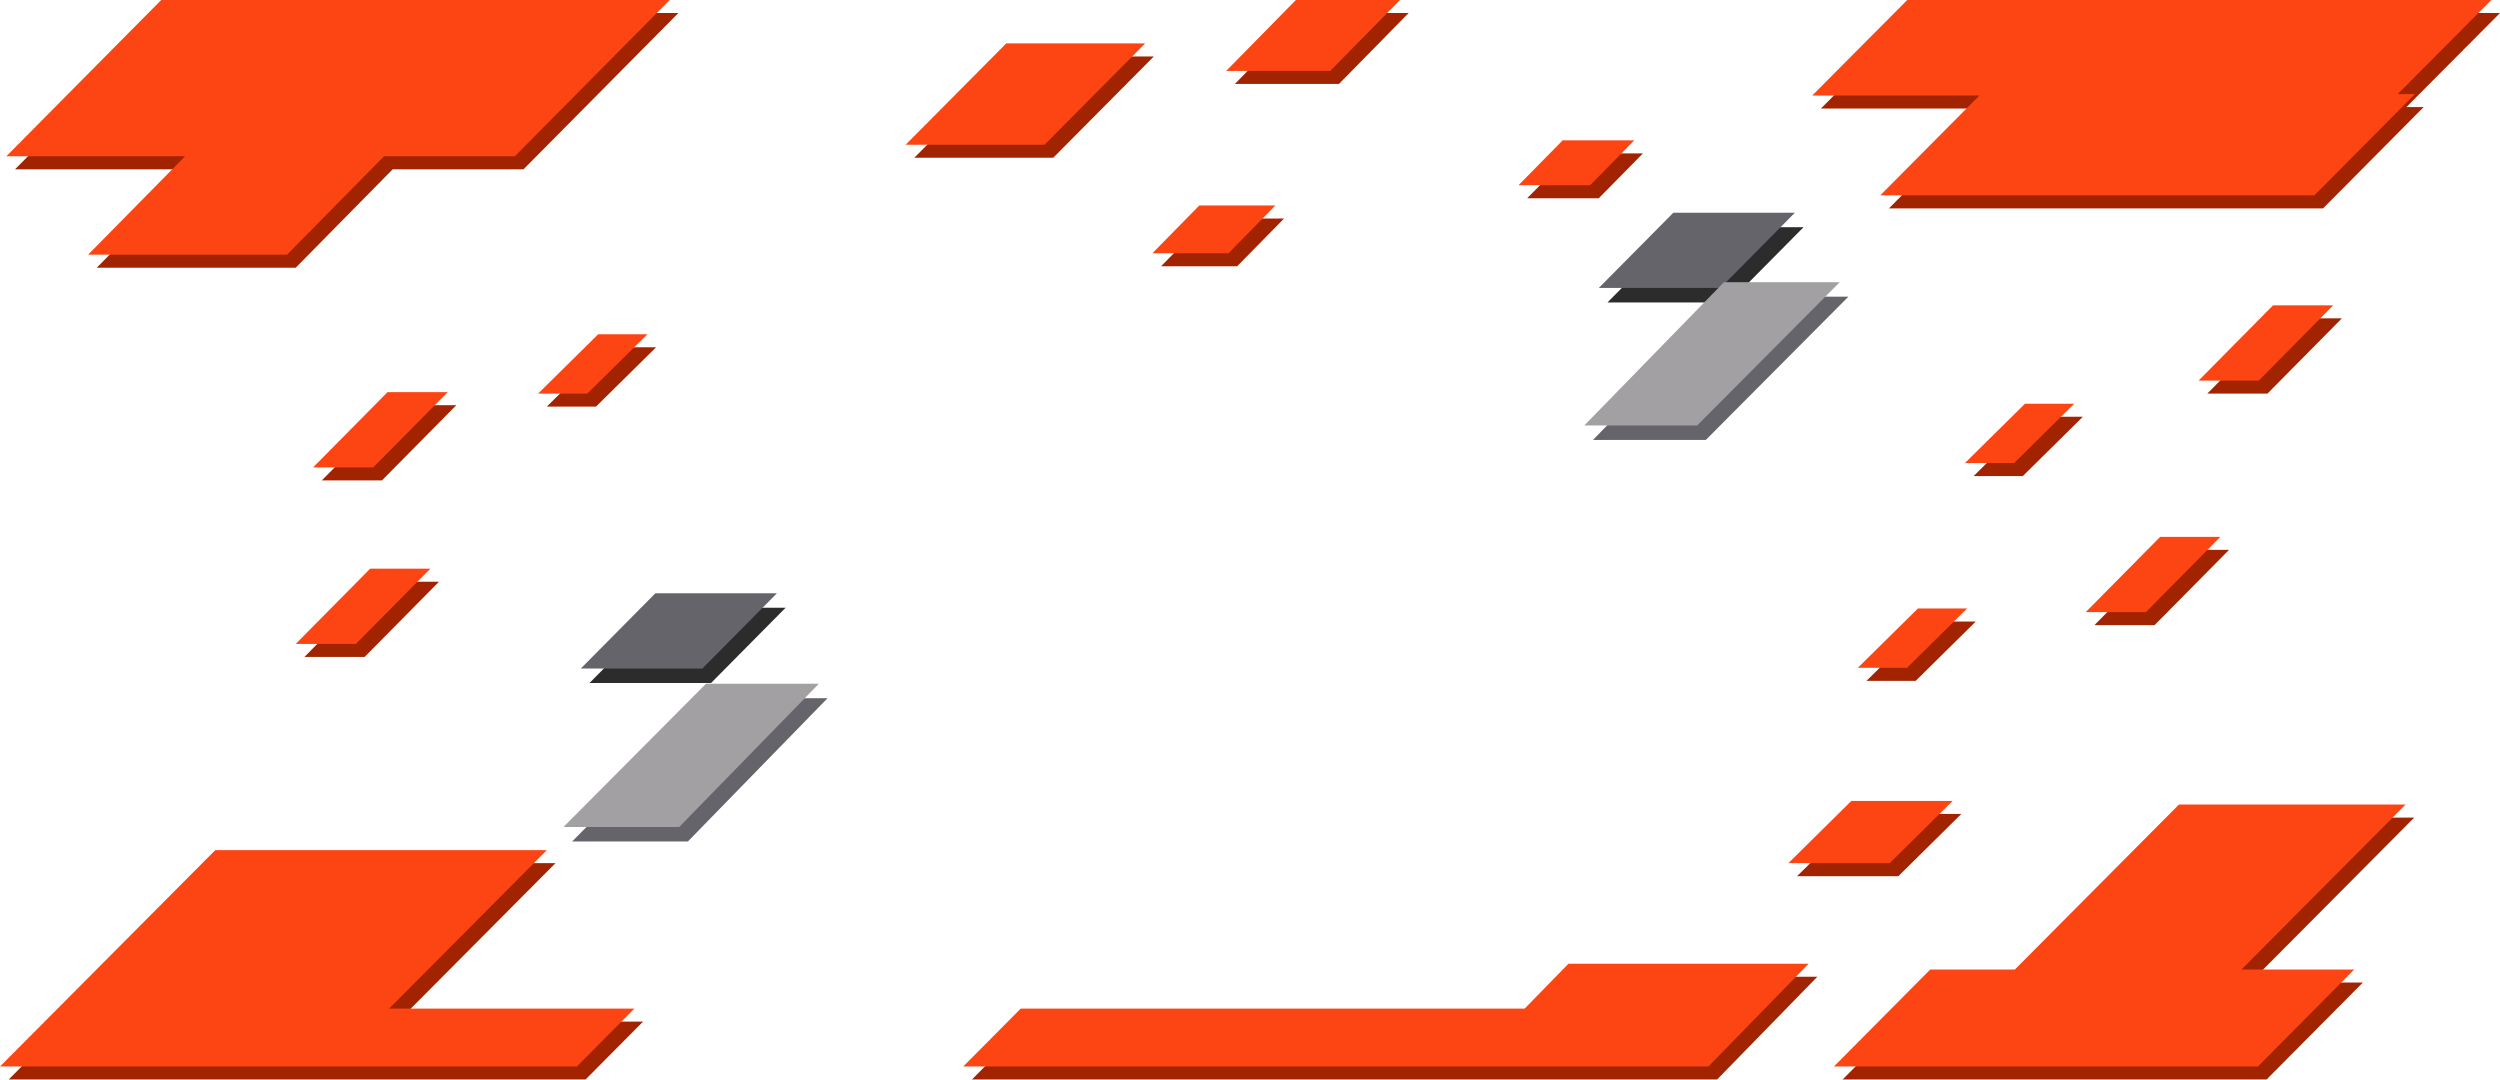
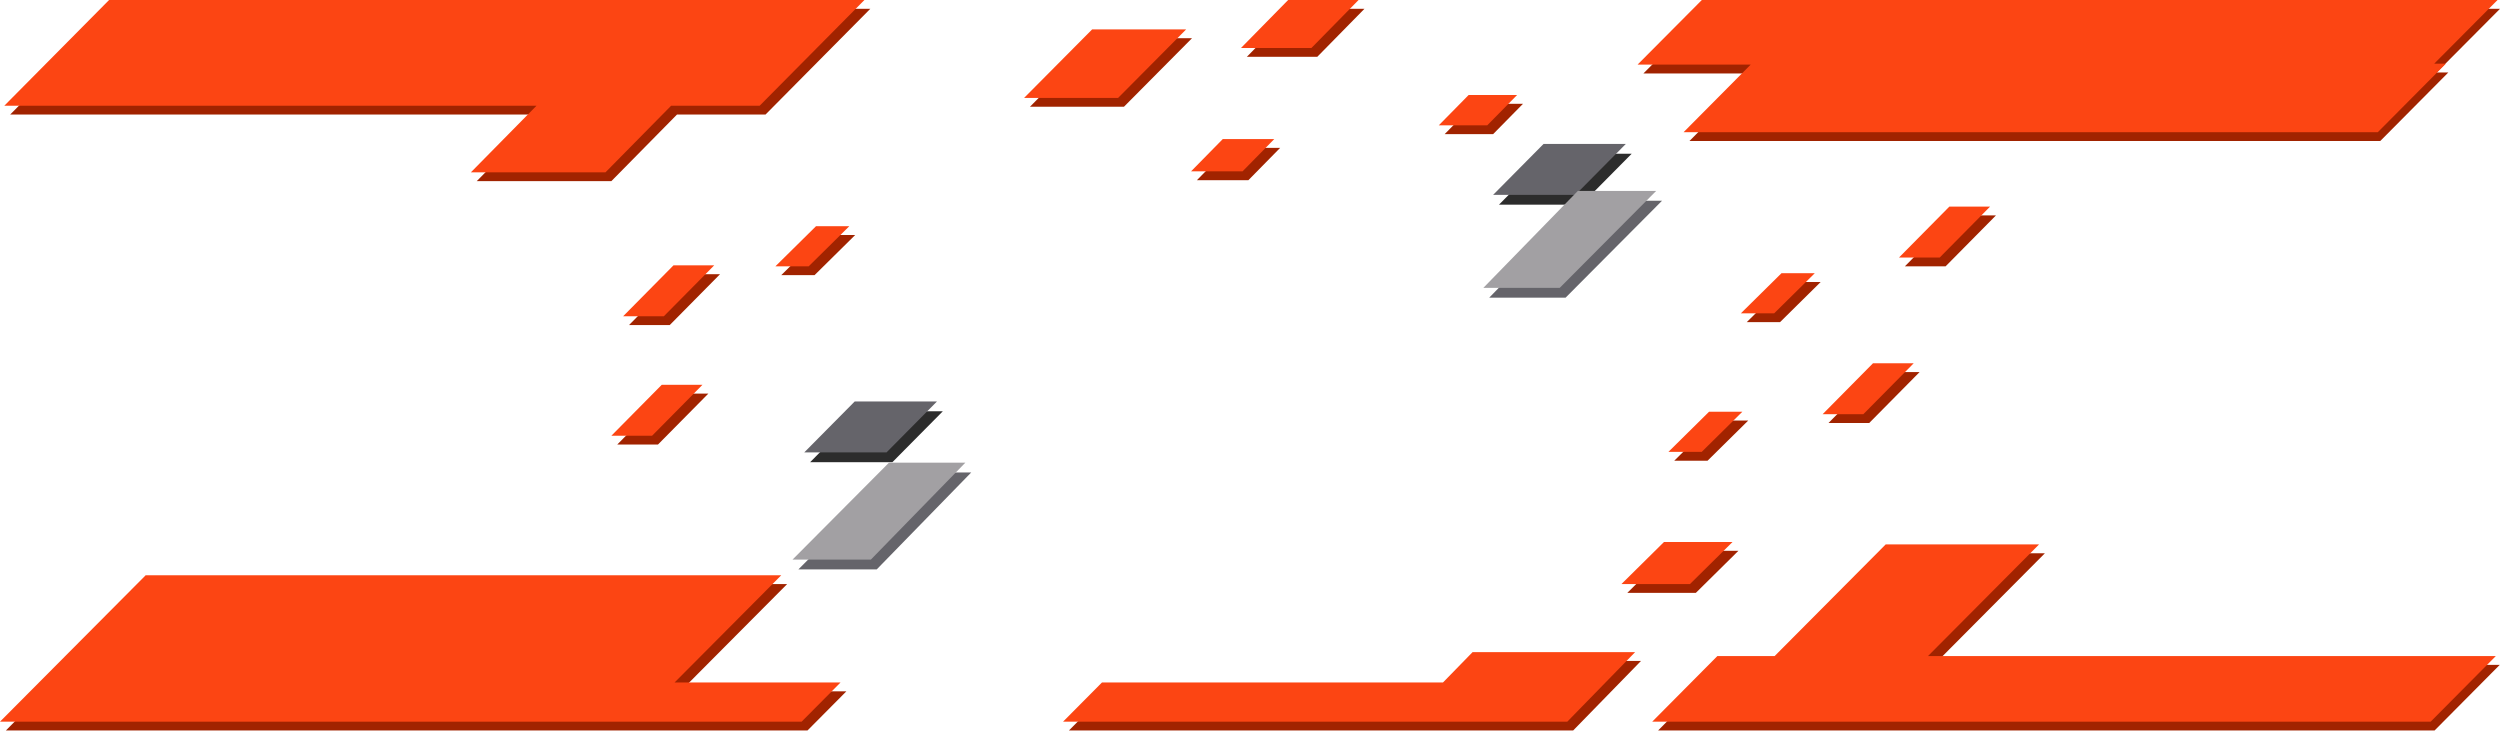
- <svg xmlns="http://www.w3.org/2000/svg" id="Div" width="1727.655" height="746" viewBox="0 0 1727.655 746">
+ <svg xmlns="http://www.w3.org/2000/svg" id="Div" width="2553.155" height="746" viewBox="0 0 2553.155 746">
  <defs>
    <style>
      .cls-1 {
        fill: #a12300;
      }

      .cls-1, .cls-2, .cls-3, .cls-4, .cls-5 {
        fill-rule: evenodd;
      }

      .cls-2 {
        fill: #fc4513;
      }

      .cls-3 {
        fill: #2c2c2c;
      }

      .cls-4 {
        fill: #65646a;
      }

      .cls-5 {
        fill: #a2a0a3;
      }
    </style>
  </defs>
-   <path id="矩形_48_拷貝_4" data-name="矩形 48 拷貝 4" class="cls-1" d="M523.482,636.5L414.532,746H584.011L544.29,786H145.634L294.383,636.5h229.1ZM517.489,321L559,280h34l-41.511,41h-34ZM937,79l-69.511,70h-96L841,79h96Zm262.27,667,30.24-31h166l-69.26,71H811.29l39.721-40H1199.27Zm573.24-27-66.53,67h-293l66.53-67h293ZM1538,719l113.4-114h156.62l-113.4,114H1538Zm220.01-459-51.43,52H1665l51.43-52h41.58ZM1587,472l51.43-52h41.58l-51.43,52H1587Zm158-288H1445l68.52-69H1398l65.65-66h403.62l-64.66,65h11.9ZM1381.5,645.5l43.51-43h70l-43.51,43h-70ZM1579.01,328l-41.51,41h-34l41.51-41h34ZM1429.5,510.5l41.51-41h34l-41.51,41h-34ZM1244.48,177h-49.49l30.52-31H1275ZM1064.93,98H993l48.15-49h71.93ZM994.574,224H941.992l32.426-33H1027ZM413.418,320H455l-51.426,52H361.992ZM349.992,494l51.426-52H443l-51.426,52H349.992ZM501.4,157H410.992l-67.018,68H206.5l67.018-68H150L257.027,49h351.4Z" transform="translate(-139.625 -40)" />
-   <path id="矩形_48_拷貝_5" data-name="矩形 48 拷貝 5" class="cls-2" d="M517.482,627.5L408.532,737H578.011L538.29,777H139.634L288.383,627.5h229.1ZM511.489,312L553,271h34l-41.511,41h-34ZM931,70l-69.511,70h-96L835,70h96Zm262.27,667,30.24-31h166l-69.26,71H805.29l39.721-40H1193.27Zm573.24-27-66.53,67h-293l66.53-67h293ZM1532,710l113.4-114h156.62l-113.4,114H1532Zm220.01-459-51.43,52H1659l51.43-52h41.58ZM1581,463l51.43-52h41.58l-51.43,52H1581Zm158-288H1439l68.52-69H1392l65.65-66h403.62l-64.66,65h11.9ZM1375.5,636.5l43.51-43h70l-43.51,43h-70ZM1573.01,319l-41.51,41h-34l41.51-41h34ZM1423.5,501.5l41.51-41h34l-41.51,41h-34ZM1238.48,168h-49.49l30.52-31H1269ZM1058.93,89H987l48.15-49h71.93ZM988.574,215H935.992l32.426-33H1021ZM407.418,311H449l-51.426,52H355.992ZM343.992,485l51.426-52H437l-51.426,52H343.992ZM495.4,148H404.992l-67.018,68H200.5l67.018-68H144L251.027,40h351.4Z" transform="translate(-139.625 -40)" />
-   <path id="矩形_49" data-name="矩形 49" class="cls-3" d="M1302,197h84l-51.51,52h-84ZM631,512H547l51.511-52h84Z" transform="translate(-139.625 -40)" />
-   <path id="矩形_49_拷貝" data-name="矩形 49 拷貝" class="cls-4" d="M1296,187h84l-51.51,52h-84ZM625,502H541l51.511-52h84Z" transform="translate(-139.625 -40)" />
-   <path id="矩形_48_拷貝" data-name="矩形 48 拷貝" class="cls-4" d="M1337,245h80l-98.51,99h-78ZM615,621.5H535l98.511-99h78Z" transform="translate(-139.625 -40)" />
-   <path id="矩形_48_拷貝_2" data-name="矩形 48 拷貝 2" class="cls-5" d="M1331,235h80l-98.51,99h-78ZM609,611.5H529l98.511-99h78Z" transform="translate(-139.625 -40)" />
+   <path id="矩形_48_拷貝_4" data-name="矩形 48 拷貝 4" class="cls-1" d="M813.482,600.5L704.532,710H874.011L834.29,750H15.634L164.383,600.5h649.1ZM807.489,285L849,244h34l-41.511,41h-34ZM1227,43l-69.51,70h-96L1131,43h96Zm262.27,667,30.24-31h166l-69.26,71H1101.29l39.72-40h348.26Zm1073.24-27-66.53,67h-793l66.53-67h793ZM1828,683l113.4-114h156.62l-113.4,114H1828Zm220.01-459-51.43,52H1955l51.43-52h41.58ZM1877,436l51.43-52h41.58l-51.43,52H1877Zm563.5-288H1735l68.52-69H1688l65.65-66h809.12l-64.66,65h11.9Zm-769,461.5,43.51-43h70l-43.51,43h-70ZM1869.01,292l-41.51,41h-34l41.51-41h34ZM1719.5,474.5l41.51-41h34l-41.51,41h-34ZM1534.48,141h-49.49l30.52-31H1565ZM1354.93,62H1283l48.15-49h71.93Zm-70.36,126h-52.58l32.43-33H1317ZM703.418,284H745l-51.426,52H651.992ZM639.992,458l51.426-52H733l-51.426,52H639.992ZM791.4,121H700.992l-67.018,68H496.5l67.018-68H20L127.027,13h771.4Z" transform="translate(-9.625 -4)" />
+   <path id="矩形_48_拷貝_5" data-name="矩形 48 拷貝 5" class="cls-2" d="M807.482,591.5L698.532,701H868.011L828.29,741H9.634L158.383,591.5h649.1ZM801.489,276L843,235h34l-41.511,41h-34ZM1221,34l-69.51,70h-96L1125,34h96Zm262.27,667,30.24-31h166l-69.26,71H1095.29l39.72-40h348.26Zm1075.24-27-66.53,67h-795l66.53-67h795ZM1822,674l113.4-114h156.62l-113.4,114H1822Zm220.01-459-51.43,52H1949l51.43-52h41.58ZM1871,427l51.43-52h41.58l-51.43,52H1871Zm567-288H1729l68.52-69H1682l65.65-66h812.62l-64.66,65h11.9ZM1665.5,600.5l43.51-43h70l-43.51,43h-70ZM1863.01,283l-41.51,41h-34l41.51-41h34ZM1713.5,465.5l41.51-41h34l-41.51,41h-34ZM1528.48,132h-49.49l30.52-31H1559ZM1348.93,53H1277l48.15-49h71.93Zm-70.36,126h-52.58l32.43-33H1311ZM697.418,275H739l-51.426,52H645.992ZM633.992,449l51.426-52H727l-51.426,52H633.992ZM785.4,112H694.992l-67.018,68H490.5l67.018-68H14L121.027,4h771.4Z" transform="translate(-9.625 -4)" />
+   <path id="矩形_49" data-name="矩形 49" class="cls-3" d="M1592,161h84l-51.51,52h-84ZM921,476H837l51.511-52h84Z" transform="translate(-9.625 -4)" />
+   <path id="矩形_49_拷貝" data-name="矩形 49 拷貝" class="cls-4" d="M1586,151h84l-51.51,52h-84ZM915,466H831l51.511-52h84Z" transform="translate(-9.625 -4)" />
+   <path id="矩形_48_拷貝" data-name="矩形 48 拷貝" class="cls-4" d="M1627,209h80l-98.51,99h-78ZM905,585.5H825l98.511-99h78Z" transform="translate(-9.625 -4)" />
+   <path id="矩形_48_拷貝_2" data-name="矩形 48 拷貝 2" class="cls-5" d="M1621,199h80l-98.51,99h-78ZM899,575.5H819l98.511-99h78Z" transform="translate(-9.625 -4)" />
</svg>
